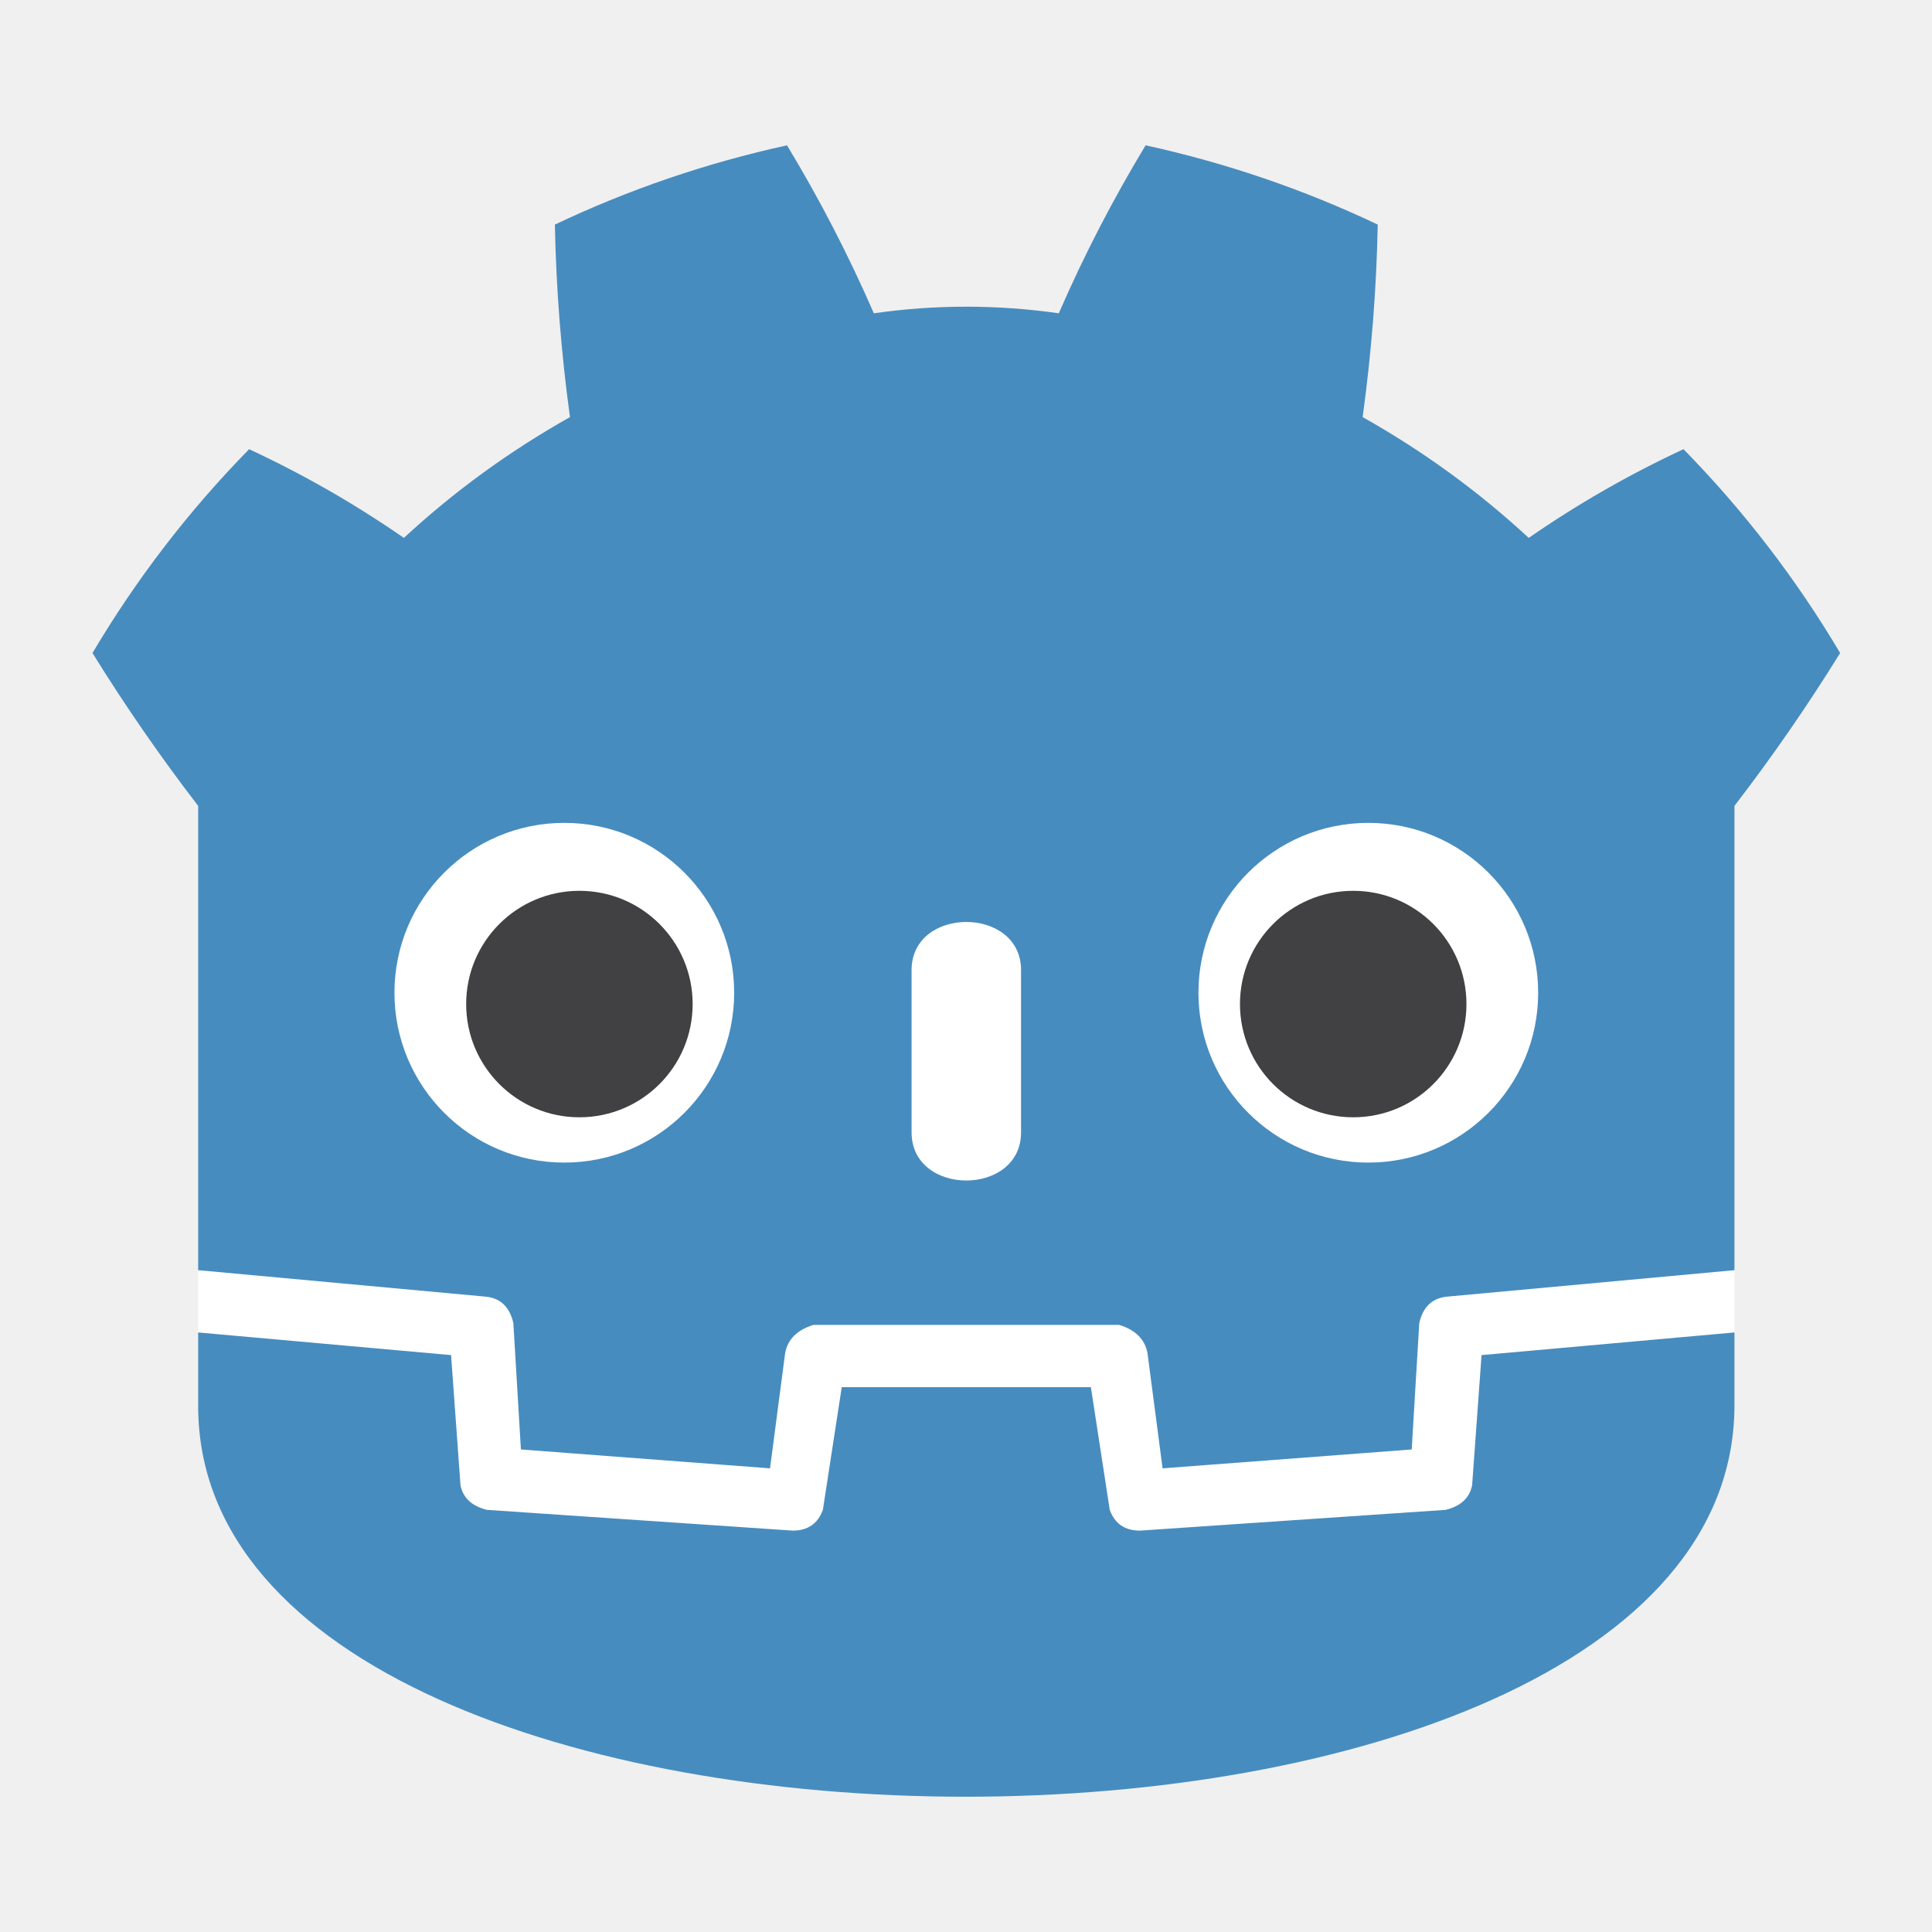
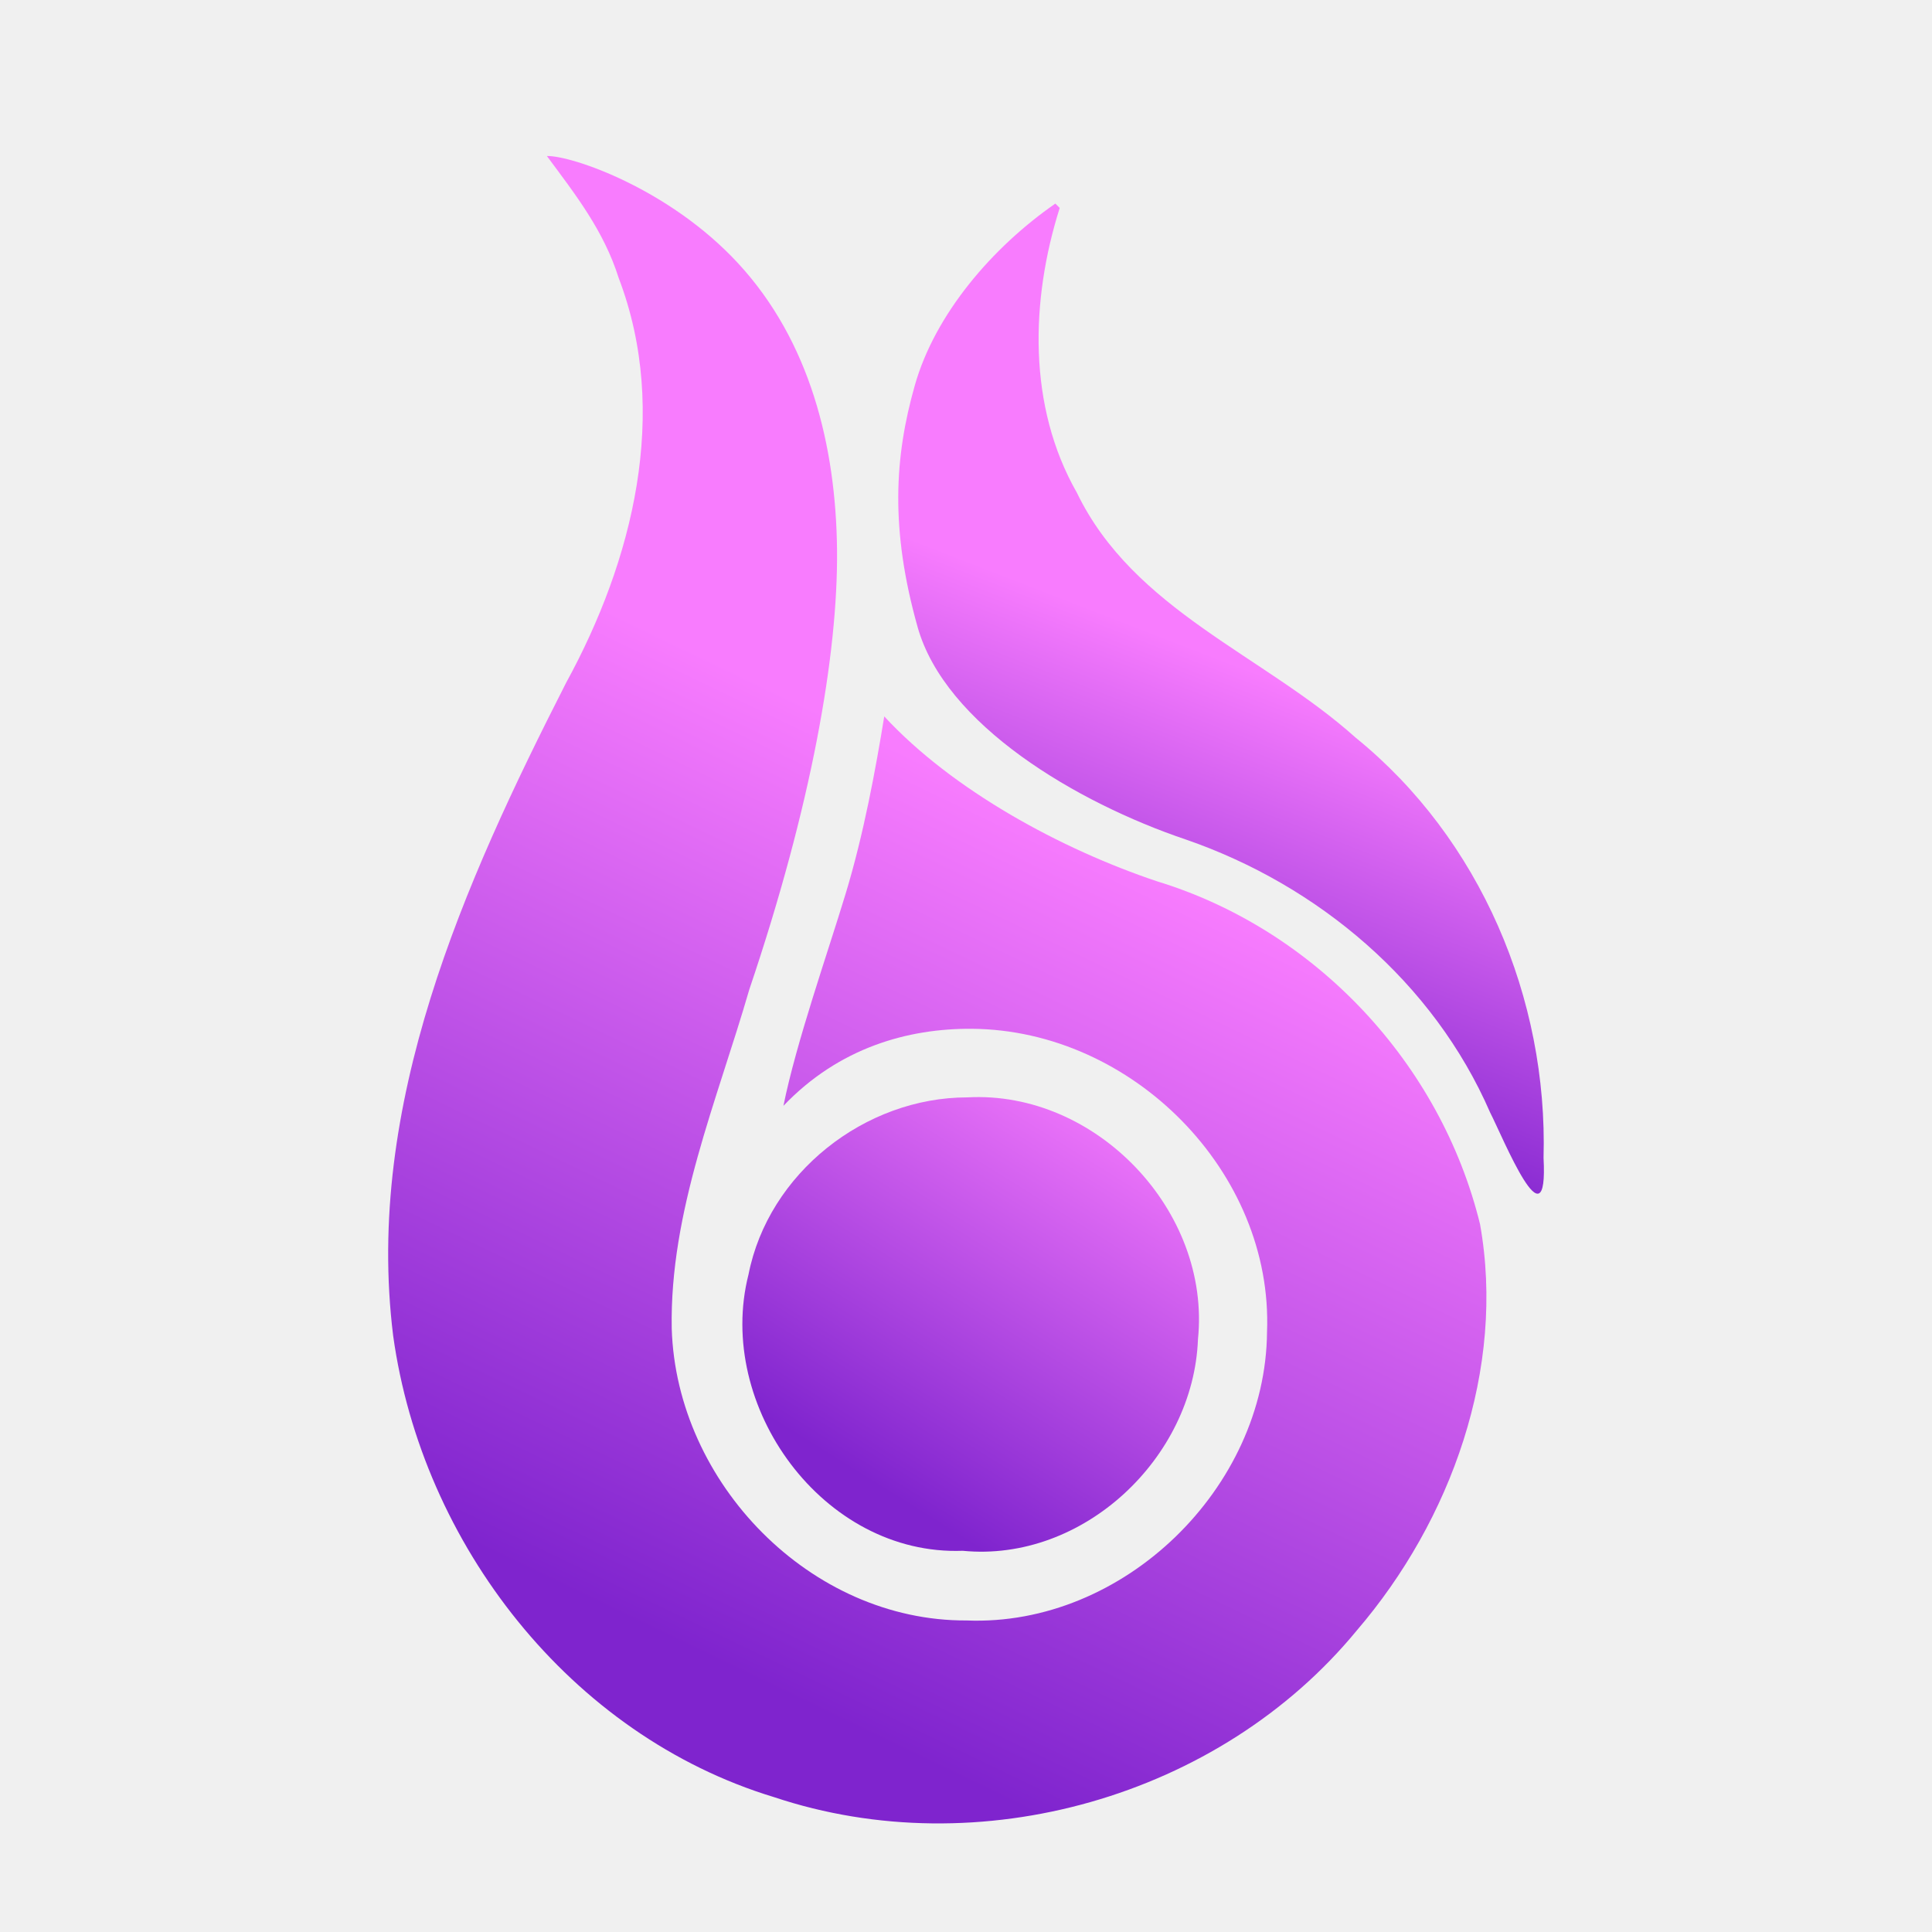
- <svg xmlns="http://www.w3.org/2000/svg" width="16" height="16">
-   <g fill="#fff" transform="scale(.01563)">
-     <path d="M105 673v33q407 354 814 0v-33z" />
-     <path fill="#478cbf" d="m105 673 152 14q12 1 15 14l4 67 132 10 8-61q2-11 15-15h162q13 4 15 15l8 61 132-10 4-67q3-13 15-14l152-14V427q30-39 56-81-35-59-83-108-43 20-82 47-40-37-88-64 7-51 8-102-59-28-123-42-26 43-46 89-49-7-98 0-20-46-46-89-64 14-123 42 1 51 8 102-48 27-88 64-39-27-82-47-48 49-83 108 26 42 56 81zm0 33v39c0 276 813 276 814 0v-39l-134 12-5 69q-2 10-14 13l-162 11q-12 0-16-11l-10-65H446l-10 65q-4 11-16 11l-162-11q-12-3-14-13l-5-69z" />
-     <path d="M483 600c0 34 58 34 58 0v-86c0-34-58-34-58 0z" />
-     <circle cx="725" cy="526" r="90" />
-     <circle cx="299" cy="526" r="90" />
-   </g>
-   <g fill="#414042" transform="scale(.01563)">
-     <circle cx="307" cy="532" r="60" />
-     <circle cx="717" cy="532" r="60" />
-   </g>
+ <svg xmlns="http://www.w3.org/2000/svg" xmlns:xlink="http://www.w3.org/1999/xlink" xml:space="preserve" width="16" height="16">
+   <defs>
+     <linearGradient id="a">
+       <stop offset=".045" stop-color="#7f24ce" />
+       <stop offset="1" stop-color="#f87cfe" />
+     </linearGradient>
+     <linearGradient xlink:href="#a" id="b" x1="635.831" x2="721.822" y1="589.778" y2="368.408" gradientTransform="translate(-.047 .142)scale(.01552)" gradientUnits="userSpaceOnUse" />
+     <linearGradient xlink:href="#a" id="c" x1="496.519" x2="635.831" y1="813.477" y2="589.778" gradientTransform="translate(-.047 .142)scale(.01552)" gradientUnits="userSpaceOnUse" />
+     <linearGradient xlink:href="#a" id="d" x1="269.585" x2="488.27" y1="847.204" y2="393.079" gradientTransform="translate(-.047 .142)scale(.01552)" gradientUnits="userSpaceOnUse" />
+   </defs>
+   <path fill="url(#b)" d="M 8.74,1.686 C 8.219,2.047 7.743,2.601 7.576,3.192 7.408,3.783 7.371,4.381 7.599,5.192 7.826,6.003 8.917,6.647 9.819,6.952 10.918,7.331 11.872,8.136 12.34,9.212 12.449,9.425 12.824,10.353 12.783,9.589 12.82,8.27 12.259,6.945 11.227,6.109 10.465,5.425 9.389,5.055 8.918,4.08 8.51,3.365 8.534,2.488 8.776,1.722 l -0.018,-0.018 z" paint-order="stroke fill markers" style="mix-blend-mode:normal" />
+   <path fill="url(#c)" d="M 8.011,9.088 C 9.077,9.029 10.03,10.029 9.921,11.092 9.884,12.075 8.97,12.94 7.973,12.843 6.816,12.886 5.921,11.644 6.199,10.554 6.364,9.716 7.162,9.088 8.011,9.088 Z" paint-order="stroke fill markers" style="mix-blend-mode:normal" />
+   <path fill="url(#d)" d="m 4.529,1.292 c 0.238,0.321 0.471,0.618 0.595,1.011 0.425,1.114 0.117,2.342 -0.436,3.352 -0.847,1.663 -1.669,3.497 -1.432,5.407 0.239,1.725 1.466,3.309 3.154,3.821 1.694,0.566 3.691,0.002 4.827,-1.381 0.78,-0.909 1.234,-2.168 1.02,-3.364 C 11.931,8.807 10.894,7.699 9.583,7.299 8.789,7.033 7.89,6.546 7.323,5.933 7.252,6.367 7.154,6.905 7.003,7.402 6.852,7.9 6.594,8.633 6.488,9.158 6.948,8.676 7.52,8.516 8.049,8.52 9.377,8.53 10.545,9.707 10.493,11.031 10.482,12.324 9.304,13.472 8.005,13.42 6.711,13.426 5.602,12.281 5.563,11.003 5.545,10.033 5.939,9.115 6.205,8.196 6.72,6.672 6.94,5.422 6.932,4.556 6.923,3.689 6.706,2.824 6.115,2.183 5.546,1.565 4.738,1.288 4.529,1.292" paint-order="stroke fill markers" style="mix-blend-mode:normal" />
</svg>
